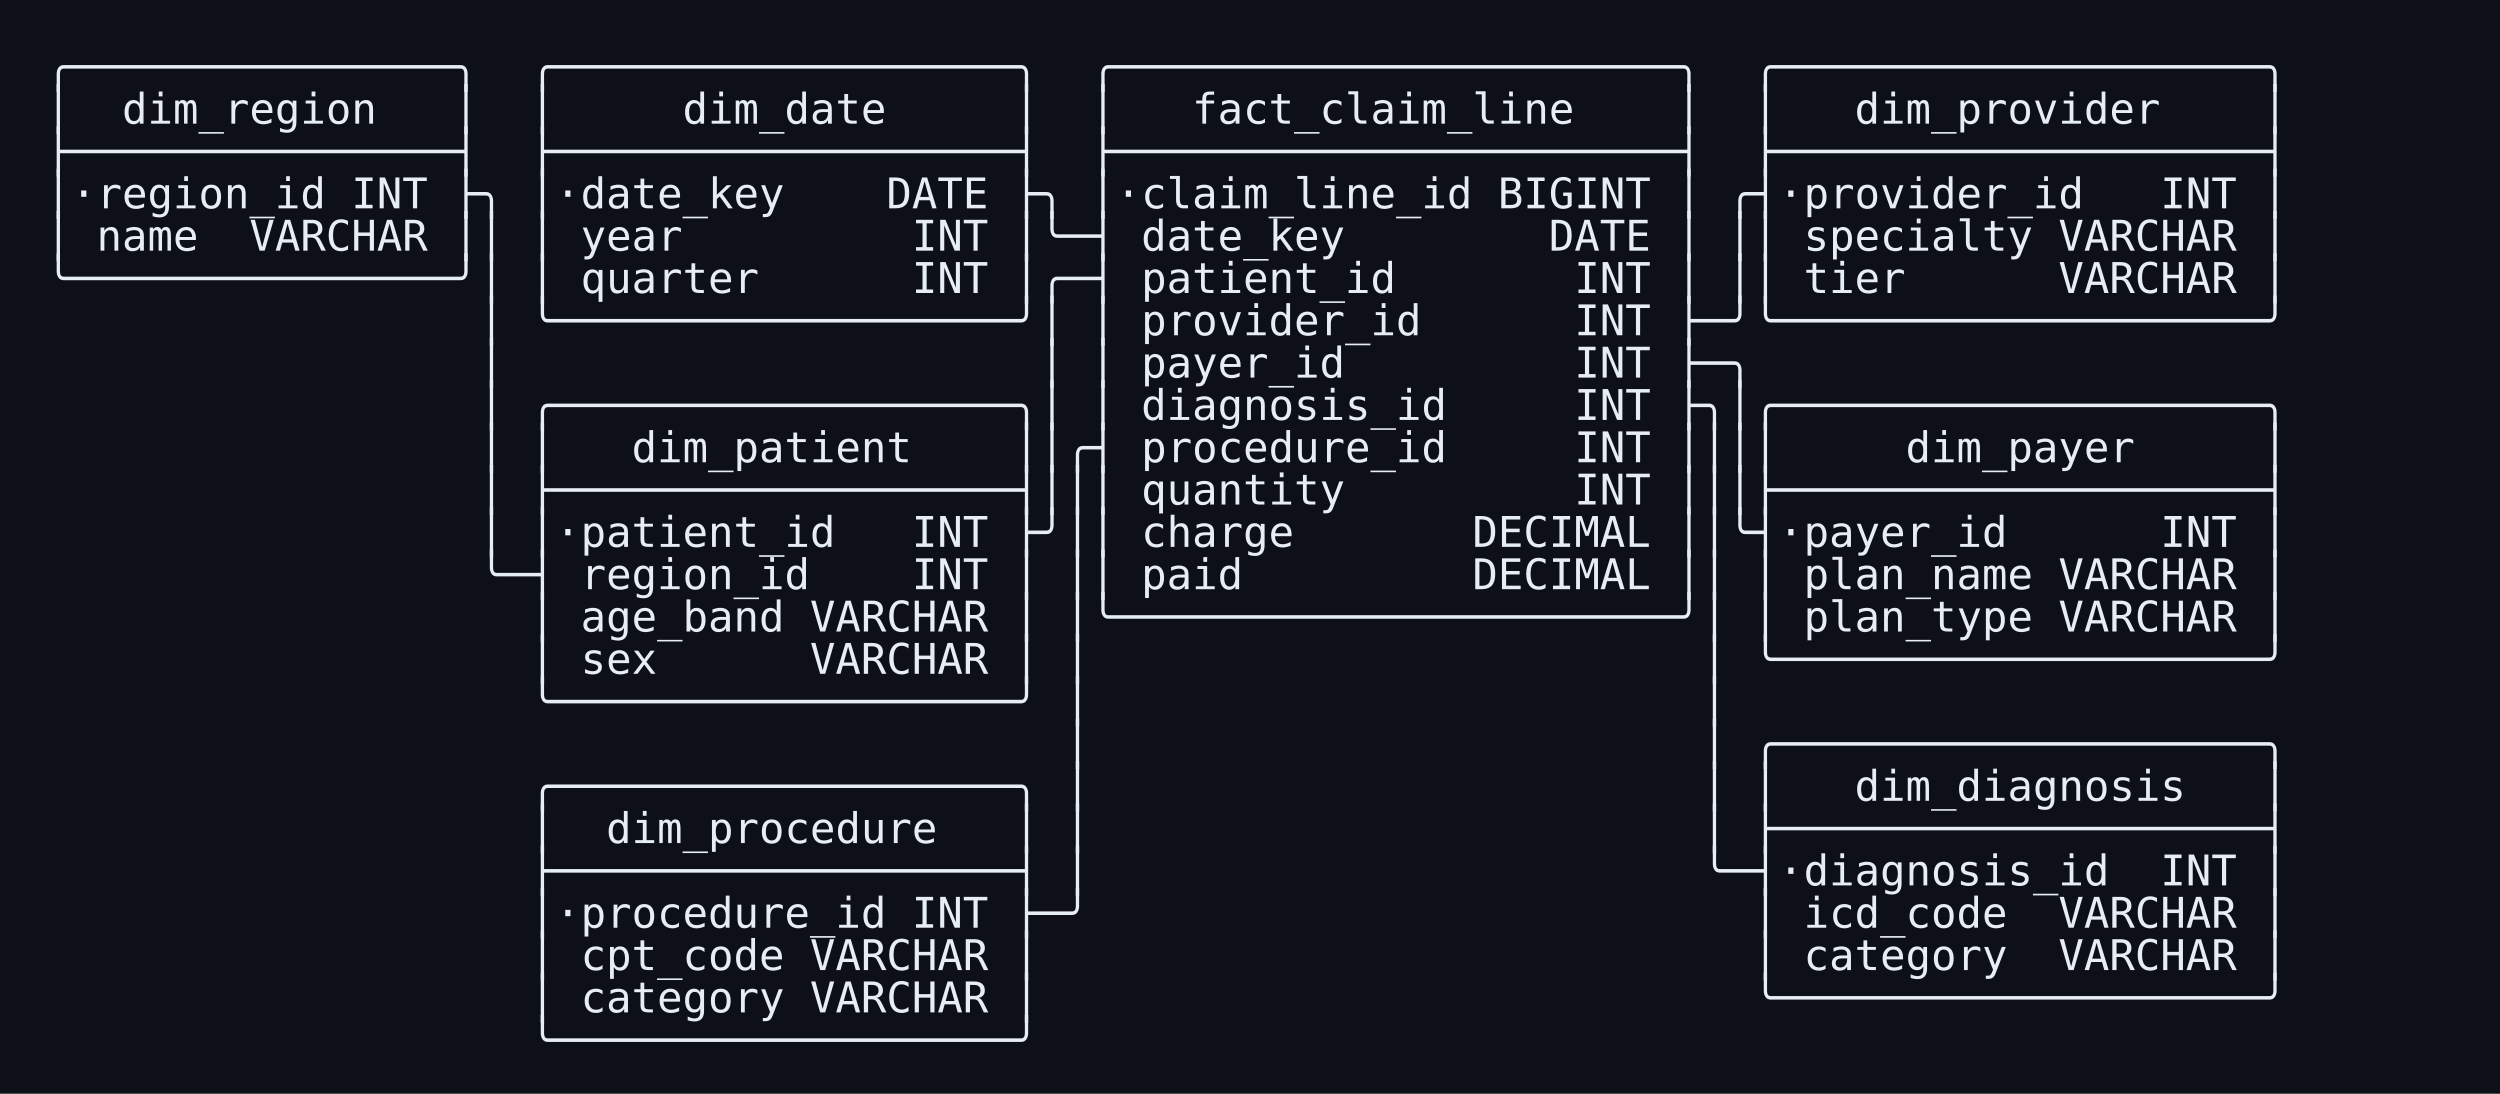
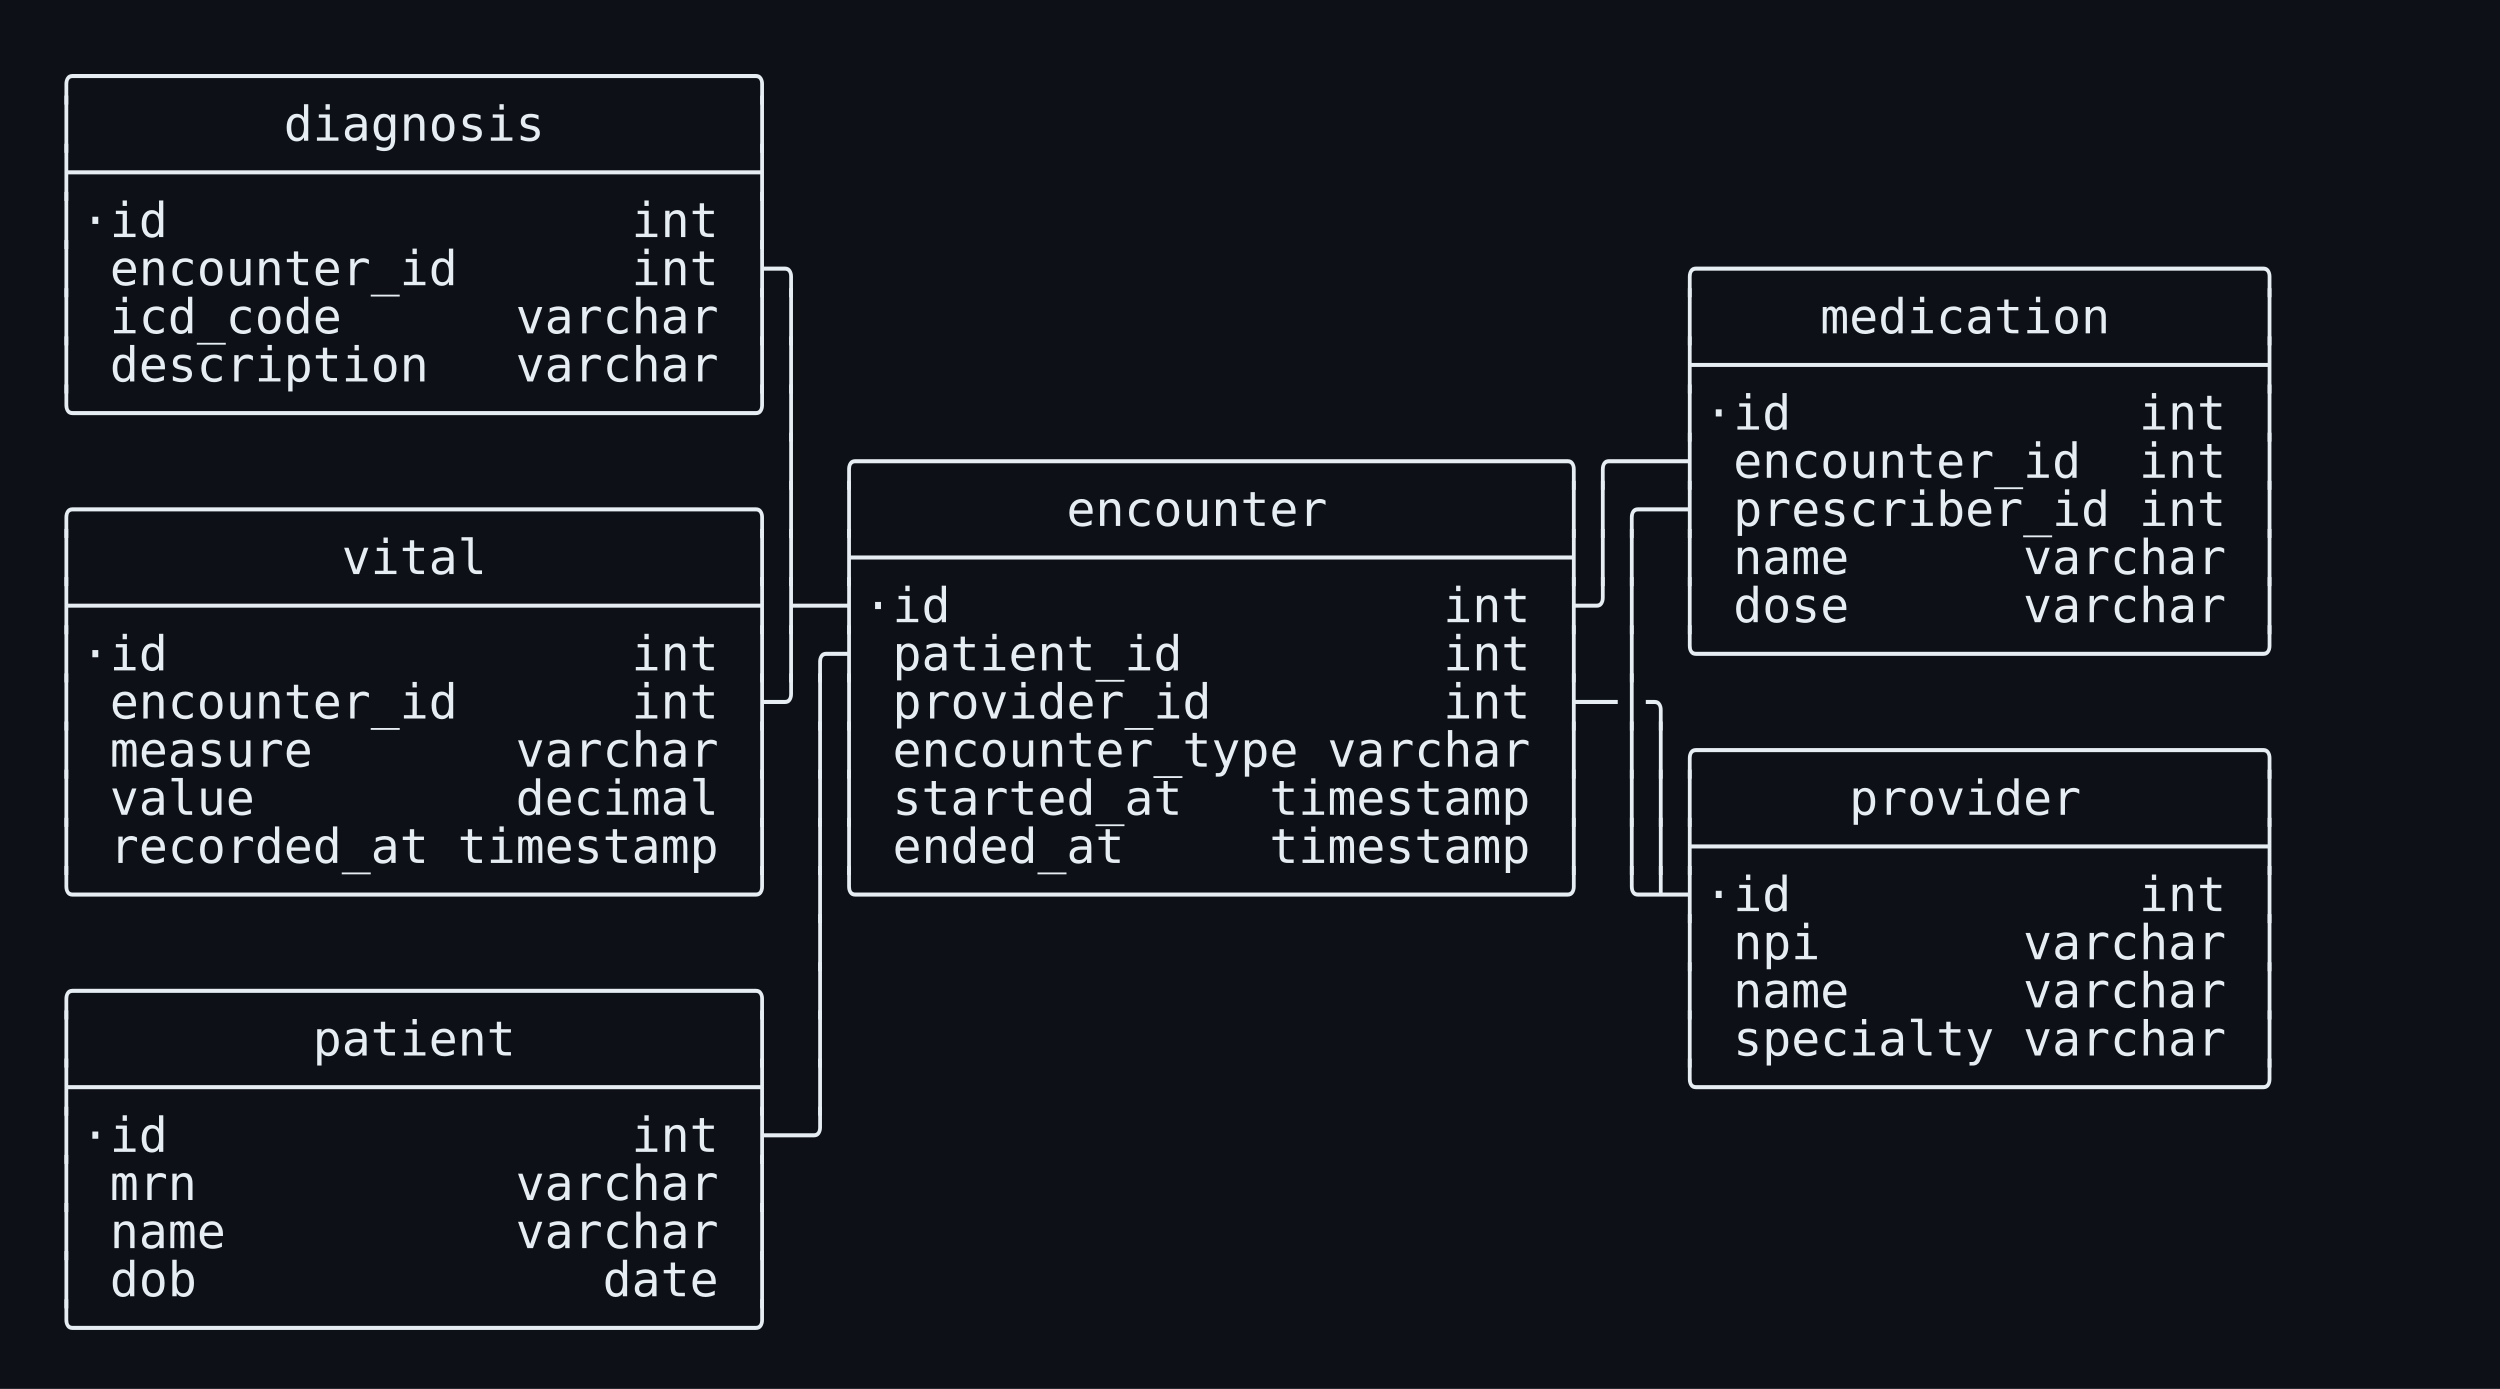
- <svg xmlns="http://www.w3.org/2000/svg" width="768" height="336" viewBox="0 0 768 336" role="img" aria-label="dbsketch hero diagram: claims warehouse ERD">
-   <rect width="768" height="336" fill="#0d1117" />
+ <svg xmlns="http://www.w3.org/2000/svg" width="675" height="375" viewBox="0 0 675 375" role="img" aria-label="dbsketch hero diagram: claims warehouse ERD">
+   <rect width="675" height="375" fill="#0d1117" />
  <text font-family="ui-monospace, SFMono-Regular, 'SF Mono', Menlo, Consolas, 'DejaVu Sans Mono', monospace" font-size="13" fill="#e6edf3" xml:space="preserve">
-     <tspan x="14" y="25">╭───────────────╮  ╭──────────────────╮  ╭──────────────────────╮  ╭───────────────────╮</tspan>
-     <tspan x="14" y="38">│  dim_region   │  │     dim_date     │  │   fact_claim_line    │  │   dim_provider    │</tspan>
-     <tspan x="14" y="51">├───────────────┤  ├──────────────────┤  ├──────────────────────┤  ├───────────────────┤</tspan>
-     <tspan x="14" y="64">│·region_id INT ├╮ │·date_key    DATE ├╮ │·claim_line_id BIGINT │ ╭┤·provider_id   INT │</tspan>
-     <tspan x="14" y="77">│ name  VARCHAR ││ │ year         INT │╰─┤ date_key        DATE │ ││ specialty VARCHAR │</tspan>
-     <tspan x="14" y="90">╰───────────────╯│ │ quarter      INT │╭─┤ patient_id       INT │ ││ tier      VARCHAR │</tspan>
-     <tspan x="14" y="103">                 │ ╰──────────────────╯│ │ provider_id      INT ├─╯╰───────────────────╯</tspan>
-     <tspan x="14" y="116">                 │                     │ │ payer_id         INT ├─╮</tspan>
-     <tspan x="14" y="129">                 │ ╭──────────────────╮│ │ diagnosis_id     INT ├╮│╭───────────────────╮</tspan>
-     <tspan x="14" y="142">                 │ │   dim_patient    ││╭┤ procedure_id     INT ││││     dim_payer     │</tspan>
-     <tspan x="14" y="155">                 │ ├──────────────────┤│││ quantity         INT │││├───────────────────┤</tspan>
-     <tspan x="14" y="168">                 │ │·patient_id   INT ├╯││ charge       DECIMAL ││╰┤·payer_id      INT │</tspan>
-     <tspan x="14" y="181">                 ╰─┤ region_id    INT │ ││ paid         DECIMAL ││ │ plan_name VARCHAR │</tspan>
-     <tspan x="14" y="194">                   │ age_band VARCHAR │ │╰──────────────────────╯│ │ plan_type VARCHAR │</tspan>
-     <tspan x="14" y="207">                   │ sex      VARCHAR │ │                        │ ╰───────────────────╯</tspan>
-     <tspan x="14" y="220">                   ╰──────────────────╯ │                        │</tspan>
-     <tspan x="14" y="233">                                        │                        │ ╭───────────────────╮</tspan>
-     <tspan x="14" y="246">                   ╭──────────────────╮ │                        │ │   dim_diagnosis   │</tspan>
-     <tspan x="14" y="259">                   │  dim_procedure   │ │                        │ ├───────────────────┤</tspan>
-     <tspan x="14" y="272">                   ├──────────────────┤ │                        ╰─┤·diagnosis_id  INT │</tspan>
-     <tspan x="14" y="285">                   │·procedure_id INT ├─╯                          │ icd_code  VARCHAR │</tspan>
-     <tspan x="14" y="298">                   │ cpt_code VARCHAR │                            │ category  VARCHAR │</tspan>
-     <tspan x="14" y="311">                   │ category VARCHAR │                            ╰───────────────────╯</tspan>
-     <tspan x="14" y="324">                   ╰──────────────────╯</tspan>
+     <tspan x="14" y="25">╭───────────────────────╮</tspan>
+     <tspan x="14" y="38">│       diagnosis       │</tspan>
+     <tspan x="14" y="51">├───────────────────────┤</tspan>
+     <tspan x="14" y="64">│·id                int │</tspan>
+     <tspan x="14" y="77">│ encounter_id      int ├╮                              ╭───────────────────╮</tspan>
+     <tspan x="14" y="90">│ icd_code      varchar ││                              │    medication     │</tspan>
+     <tspan x="14" y="103">│ description   varchar ││                              ├───────────────────┤</tspan>
+     <tspan x="14" y="116">╰───────────────────────╯│                              │·id            int │</tspan>
+     <tspan x="14" y="129">                         │ ╭────────────────────────╮╭──┤ encounter_id  int │</tspan>
+     <tspan x="14" y="142">╭───────────────────────╮│ │       encounter        ││╭─┤ prescriber_id int │</tspan>
+     <tspan x="14" y="155">│         vital         ││ ├────────────────────────┤││ │ name      varchar │</tspan>
+     <tspan x="14" y="168">├───────────────────────┤├─┤·id                 int ├╯│ │ dose      varchar │</tspan>
+     <tspan x="14" y="181">│·id                int ││╭┤ patient_id         int │ │ ╰───────────────────╯</tspan>
+     <tspan x="14" y="194">│ encounter_id      int ├╯││ provider_id        int ├─│╮</tspan>
+     <tspan x="14" y="207">│ measure       varchar │ ││ encounter_type varchar │ ││╭───────────────────╮</tspan>
+     <tspan x="14" y="220">│ value         decimal │ ││ started_at   timestamp │ │││     provider      │</tspan>
+     <tspan x="14" y="233">│ recorded_at timestamp │ ││ ended_at     timestamp │ ││├───────────────────┤</tspan>
+     <tspan x="14" y="246">╰───────────────────────╯ │╰────────────────────────╯ ╰┴┤·id            int │</tspan>
+     <tspan x="14" y="259">                          │                             │ npi       varchar │</tspan>
+     <tspan x="14" y="272">╭───────────────────────╮ │                             │ name      varchar │</tspan>
+     <tspan x="14" y="285">│        patient        │ │                             │ specialty varchar │</tspan>
+     <tspan x="14" y="298">├───────────────────────┤ │                             ╰───────────────────╯</tspan>
+     <tspan x="14" y="311">│·id                int ├─╯</tspan>
+     <tspan x="14" y="324">│ mrn           varchar │</tspan>
+     <tspan x="14" y="337">│ name          varchar │</tspan>
+     <tspan x="14" y="350">│ dob              date │</tspan>
+     <tspan x="14" y="363">╰───────────────────────╯</tspan>
  </text>
</svg>
